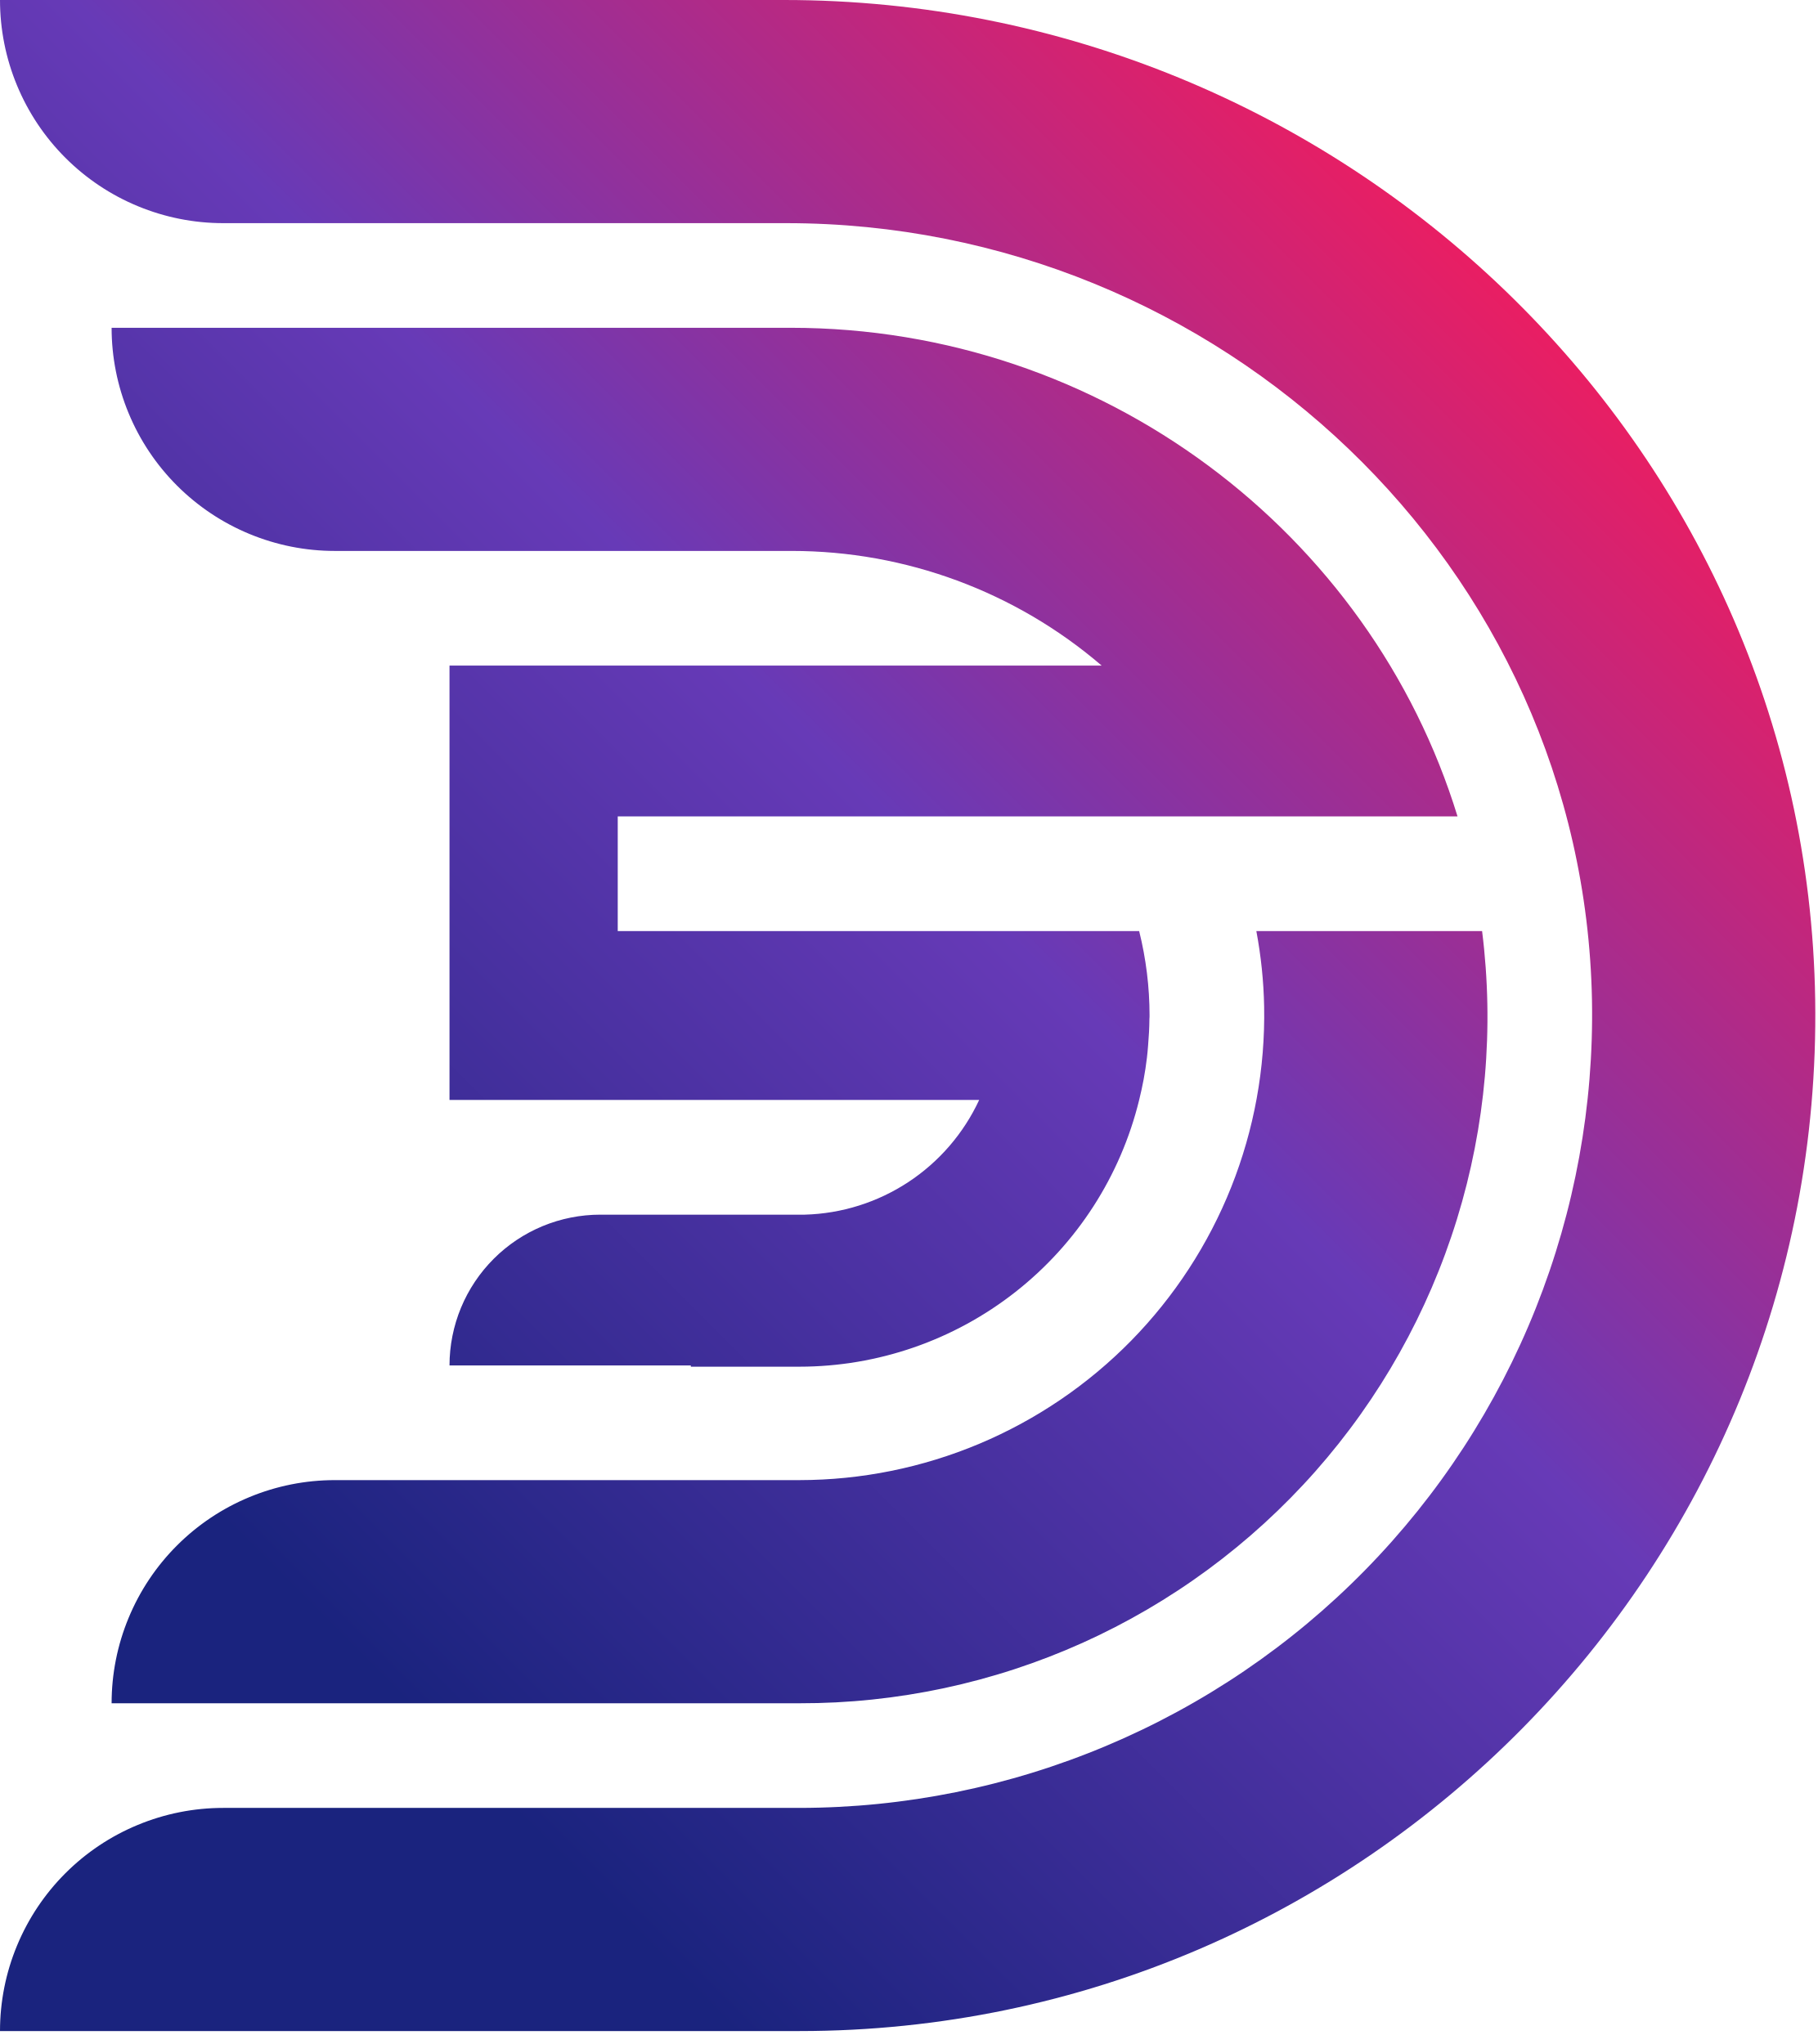
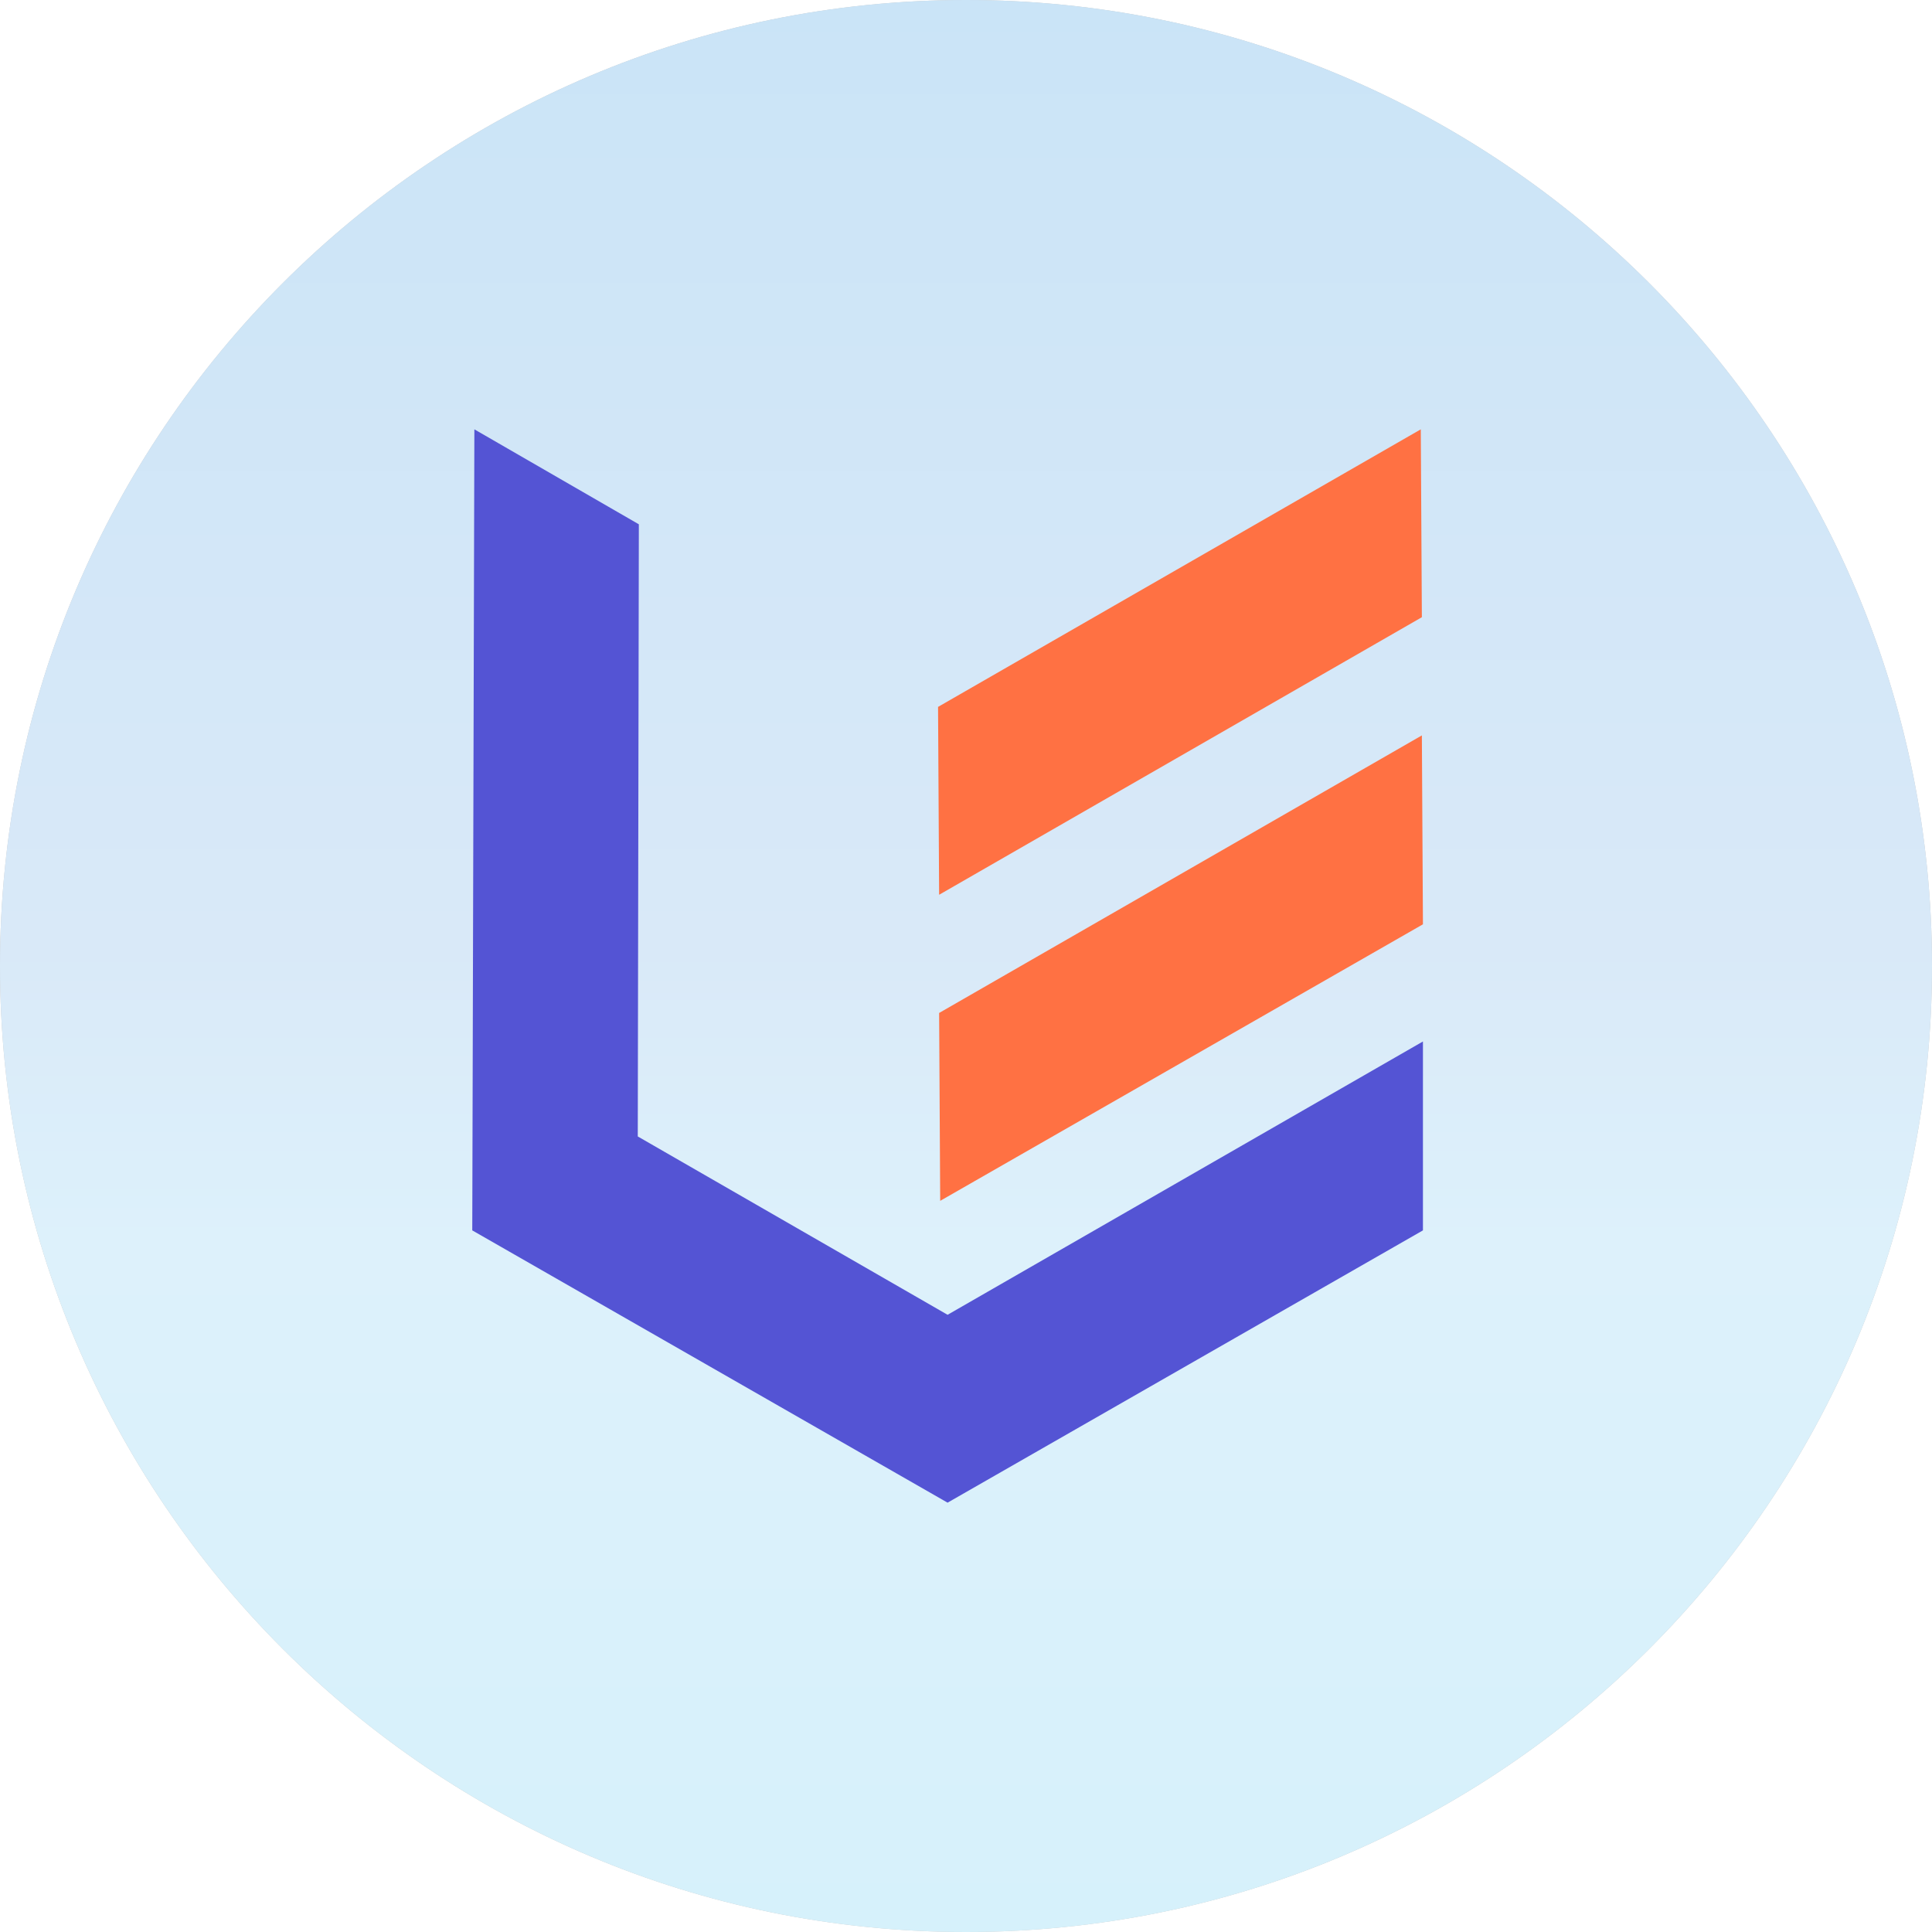
- <svg xmlns="http://www.w3.org/2000/svg" width="56" height="63" viewBox="0 0 56 63" fill="none">
-   <path d="M55.933 30.814C56.2 48.295 42.057 62.601 24.637 62.601H0V62.601C-4.15814e-06 61.698 0.178 60.803 0.524 59.969C0.869 59.135 1.376 58.376 2.014 57.738C2.653 57.099 3.411 56.592 4.246 56.247C5.08 55.901 5.975 55.723 6.878 55.723H24.637C27.883 55.72 31.095 55.07 34.087 53.811C37.079 52.553 39.791 50.712 42.064 48.394C44.337 46.077 46.126 43.33 47.326 40.315C48.526 37.299 49.114 34.074 49.055 30.829C48.801 17.458 37.6 6.878 24.227 6.878H6.878C5.975 6.878 5.08 6.7 4.246 6.354C3.411 6.009 2.653 5.502 2.014 4.863C1.376 4.225 0.869 3.466 0.524 2.632C0.178 1.798 -1.3861e-06 0.903 0 0H24.162C41.338 -4.22159e-06 55.671 13.64 55.933 30.814ZM44.912 25.163C42.228 16.421 33.973 10.103 24.366 10.103H3.439V10.103C3.439 11.006 3.617 11.901 3.963 12.735C4.308 13.57 4.815 14.328 5.453 14.966C6.092 15.605 6.85 16.112 7.685 16.457C8.519 16.803 9.413 16.981 10.317 16.981H24.396C27.9 16.98 31.288 18.234 33.947 20.515H13.851V33.903H30.172C29.693 34.934 28.937 35.81 27.988 36.435C27.039 37.059 25.935 37.407 24.799 37.438H18.499C17.889 37.438 17.285 37.558 16.721 37.791C16.157 38.025 15.644 38.367 15.213 38.799C14.781 39.231 14.439 39.743 14.205 40.307C13.972 40.871 13.851 41.475 13.851 42.086H21.287V42.124H24.637C27.049 42.122 29.392 41.312 31.289 39.821C33.187 38.331 34.529 36.247 35.102 33.903H35.102L35.103 33.899C35.153 33.692 35.2 33.486 35.239 33.275C35.281 33.051 35.315 32.824 35.342 32.595C35.357 32.473 35.367 32.35 35.377 32.227C35.4 31.955 35.416 31.68 35.418 31.403C35.419 31.381 35.422 31.36 35.422 31.339V31.339C35.422 31.334 35.421 31.328 35.421 31.323C35.421 31.316 35.422 31.308 35.422 31.3C35.422 30.423 35.314 29.549 35.102 28.698H19.035V25.163H44.912ZM3.439 52.498H24.637C27.642 52.504 30.613 51.869 33.354 50.637C36.094 49.404 38.541 47.602 40.531 45.351C42.521 43.099 44.008 40.449 44.894 37.578C45.78 34.707 46.044 31.68 45.669 28.698H38.713C38.857 29.465 38.938 30.243 38.953 31.024C38.988 32.927 38.644 34.817 37.94 36.586C37.236 38.354 36.187 39.964 34.855 41.323C33.522 42.681 31.932 43.761 30.178 44.499C28.423 45.237 26.54 45.618 24.637 45.62H10.317C9.413 45.62 8.519 45.798 7.685 46.144C6.85 46.489 6.092 46.996 5.453 47.635C4.815 48.273 4.308 49.031 3.963 49.866C3.617 50.7 3.439 51.594 3.439 52.498V52.498Z" fill="url(#paint0_linear)" />
+ <svg xmlns="http://www.w3.org/2000/svg" width="45" height="45" viewBox="0 0 45 45" fill="none">
+   <rect width="45" height="45" rx="22.5" fill="#C4C4C4" />
+   <rect width="45" height="45" rx="22.5" fill="url(#paint0_linear)" />
+   <path d="M33.093 10L21.849 16.465L21.874 20.841L33.118 14.376L33.093 10Z" fill="#FF7143" />
+   <path d="M33.118 17.129L21.874 23.594L21.899 27.97L33.143 21.529L33.118 17.129Z" fill="#FF7143" />
+   <path d="M33.143 28.658V24.258L22.071 30.624L14.855 26.47L14.88 12.212L11.049 10L11 28.658L22.071 35L33.143 28.658Z" fill="#5454D4" />
  <defs>
-     <linearGradient id="paint0_linear" x1="-6.255" y1="56.346" x2="43.761" y2="6.33" gradientUnits="userSpaceOnUse">
-       <stop offset="0.225" stop-color="#1A237E" />
-       <stop offset="0.648" stop-color="#673AB7" />
-       <stop offset="1" stop-color="#E91E63" />
+     <linearGradient id="paint0_linear" x1="22.5" y1="0" x2="22.5" y2="45" gradientUnits="userSpaceOnUse">
+       <stop stop-color="#CAE4F7" />
+       <stop offset="0.488" stop-color="#D9E9F8" />
+       <stop offset="0.645" stop-color="#DDF1FB" />
+       <stop offset="1" stop-color="#D6F1FB" />
    </linearGradient>
  </defs>
</svg>
